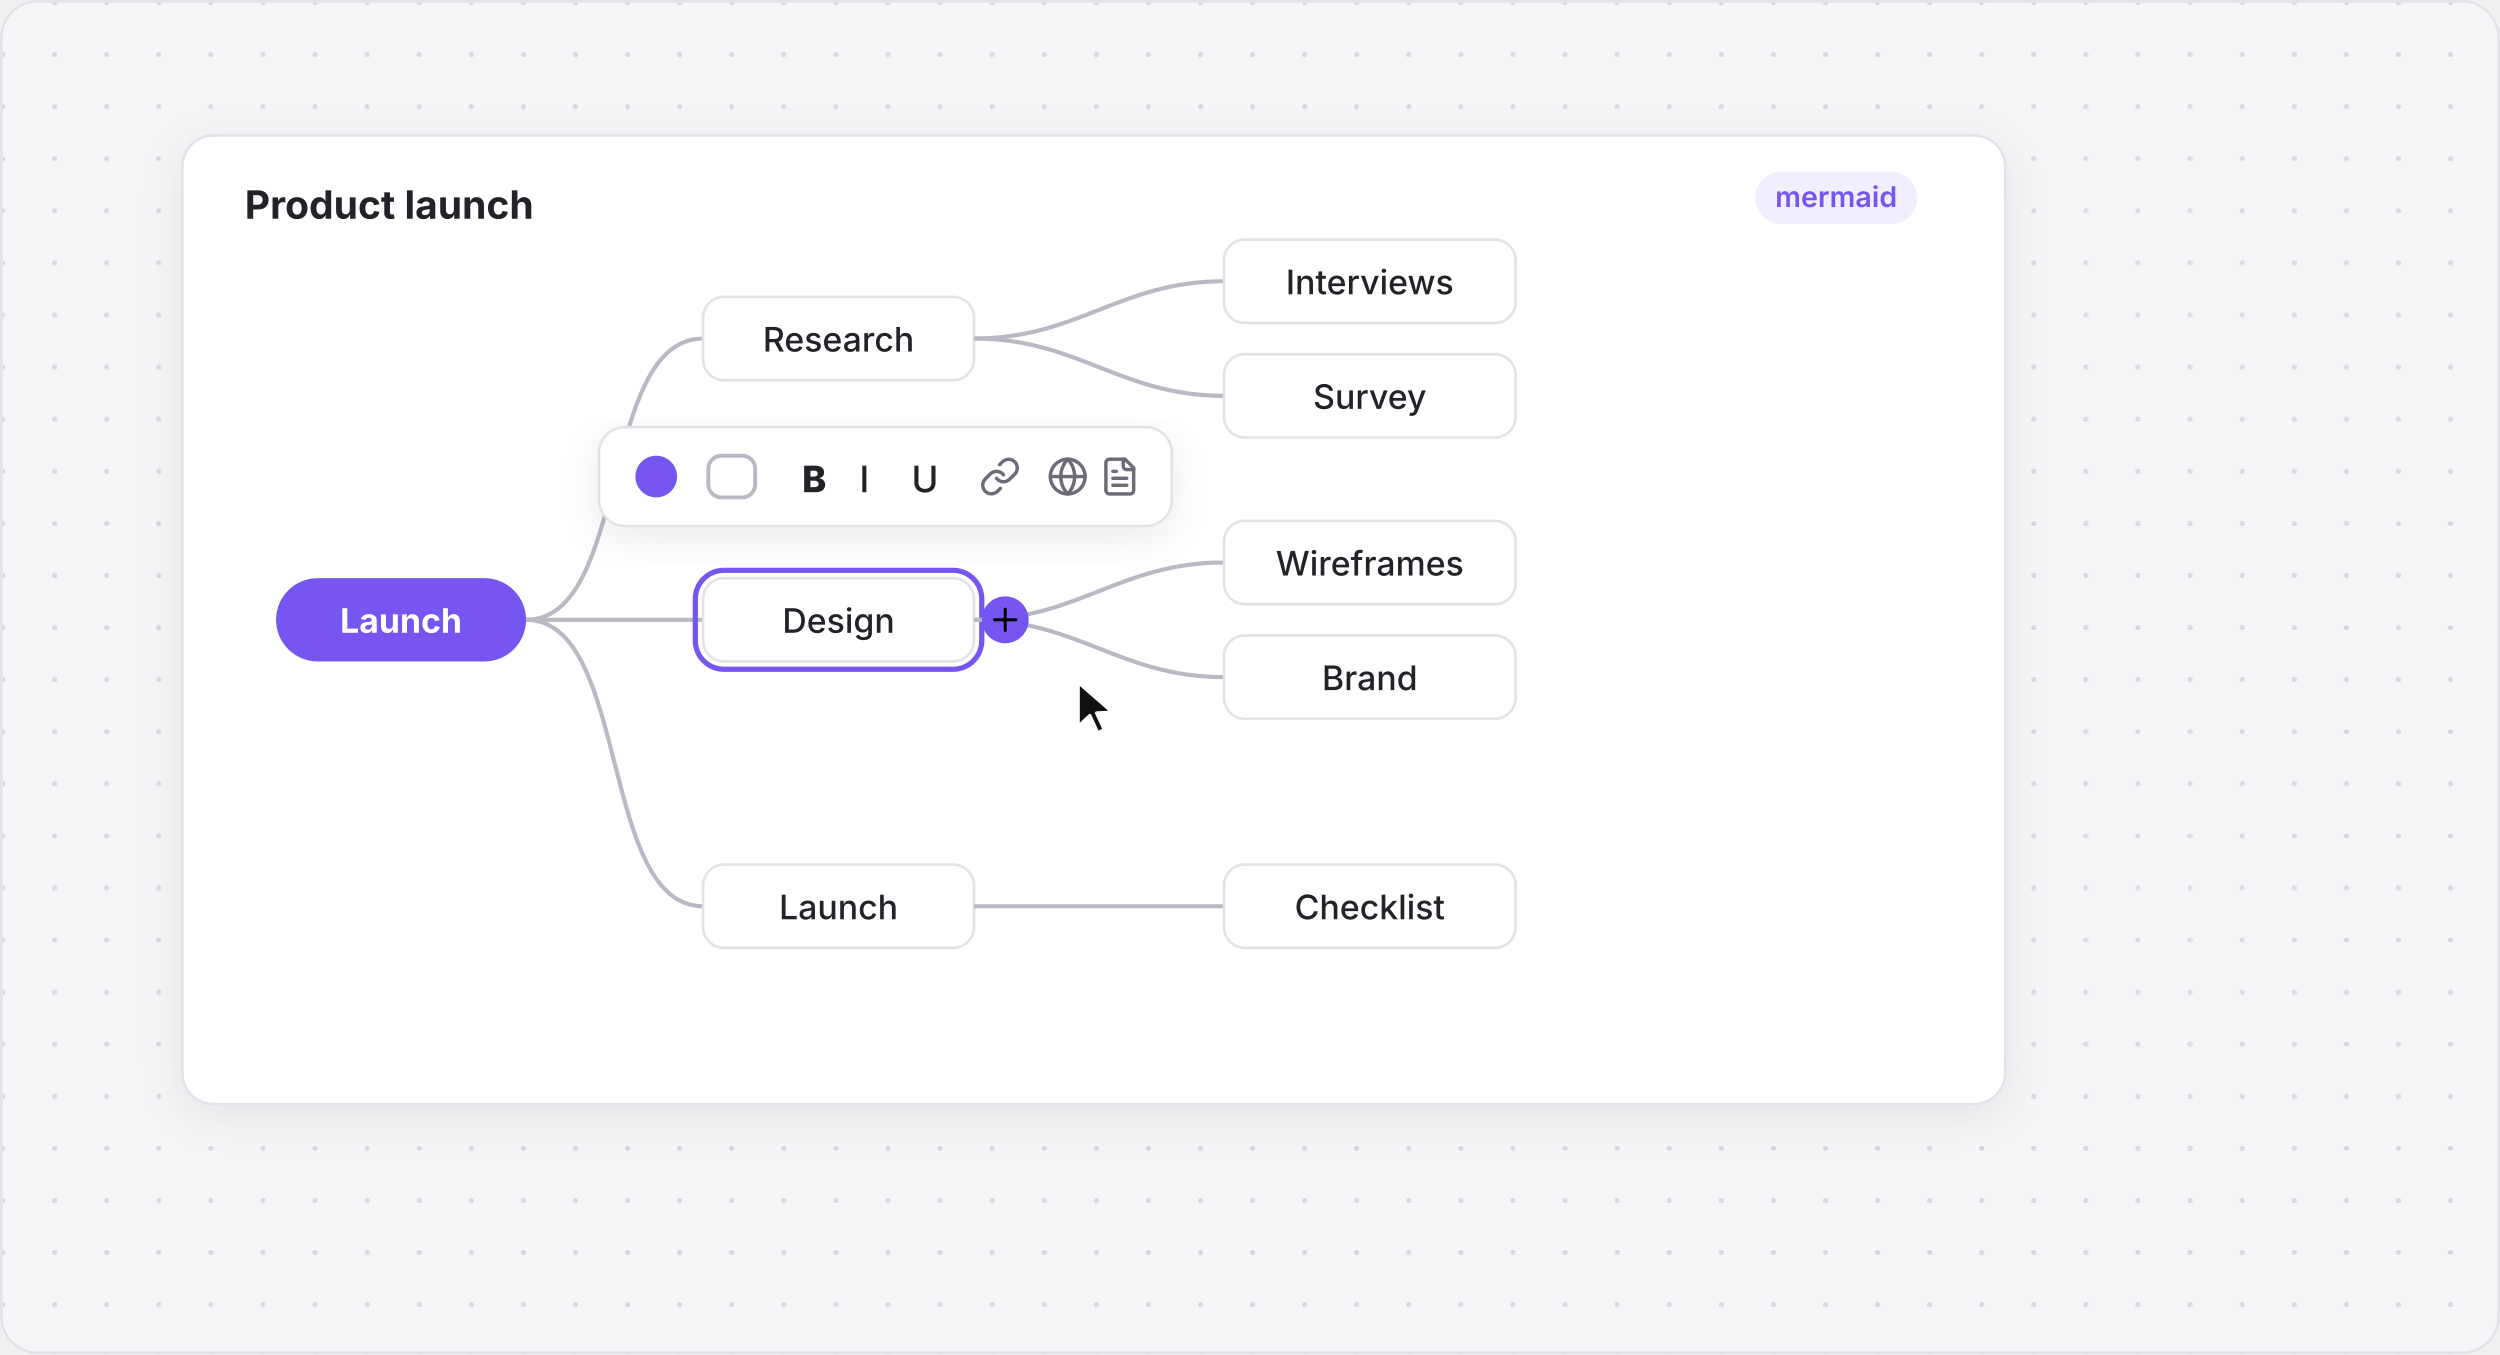
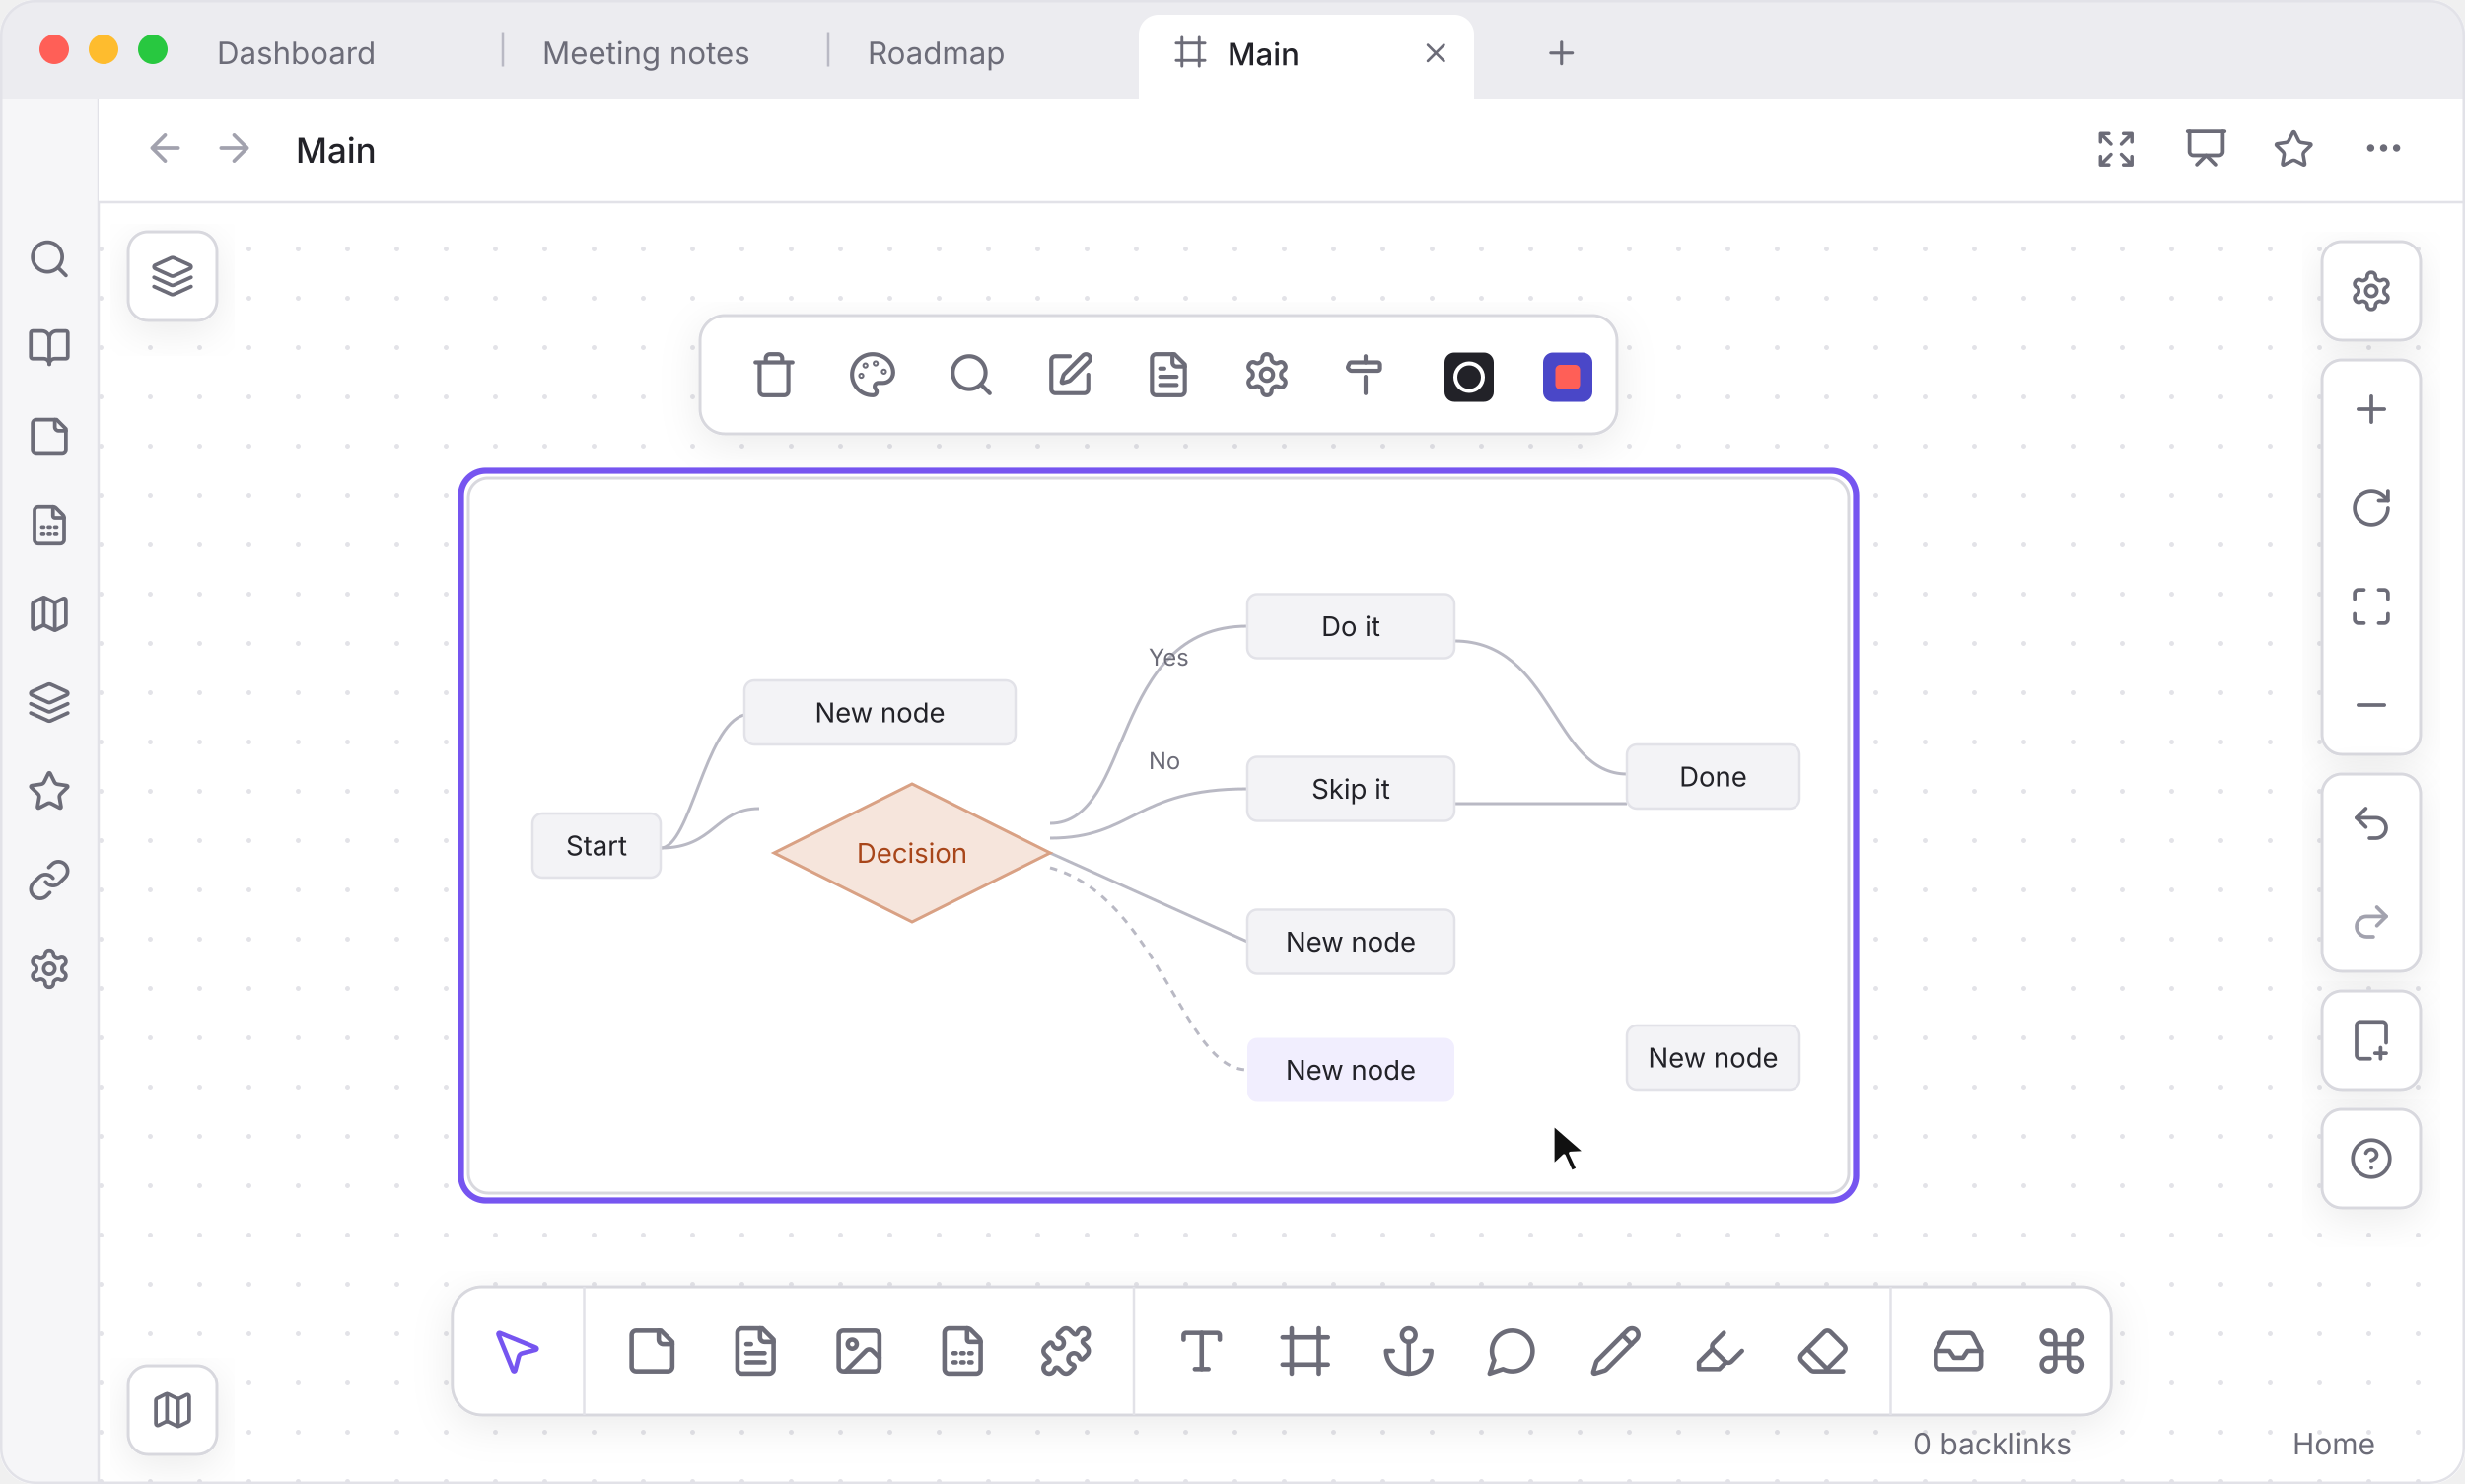
- <svg xmlns="http://www.w3.org/2000/svg" viewBox="0 0 960 520" width="960" height="520" role="img" aria-label="A mindmap diagram on the canvas, with a node picked and its toolbar">
+ <svg xmlns="http://www.w3.org/2000/svg" viewBox="0 0 1000 602" width="1000" height="602" role="img" aria-label="A flowchart diagram card selected on the canvas, with its toolbar">
  <style>
  text { font-family: -apple-system, BlinkMacSystemFont, "Segoe UI", Inter, Roboto, sans-serif; }
-   .bg { fill: #f6f6f8; } .dot { fill: #d6d6dd; }
-   .surface { fill: #ffffff; stroke: #e2e2e8; stroke-width: 1; }
+   .bg { fill: #ffffff; } .dot { fill: #e3e3e8; }
+   .surface { fill: #ffffff; stroke: #d8d8de; stroke-width: 1.2; }
  .surface-alt { fill: #f3f3f6; stroke: #e2e2e8; stroke-width: 1; }
  .fill-surface { fill: #ffffff; } .fill-alt { fill: #f3f3f6; } .fill-hover { fill: #ececf1; }
  .line { stroke: #e2e2e8; fill: none; } .line-strong { stroke: #b9b9c4; fill: none; }
  .t { fill: #222228; } .tm { fill: #6c6c78; } .tf { fill: #a2a2ae; }
  .bar-t { fill: #dcdce3; } .bar-f { fill: #ececf1; }
  .c { color: #222228; } .cm { color: #6c6c78; } .cf { color: #a2a2ae; } .ca { color: #7655f0; }
  .a { fill: #7655f0; } .as { stroke: #7655f0; fill: none; } .asoft { fill: #7655f0; fill-opacity: .1; }
  .on-a { fill: #ffffff; }
  .ink-red { stroke: #e93147; } .ink-green { stroke: #08b94e; }
  .hl-yellow { stroke: #f5c400; stroke-opacity: .38; }
  .shadow { flood-color: #1b1b30; flood-opacity: .08; }
  .gfill { fill: #ffffff; fill-opacity: .6; }
-   .o-fill { fill: #f6e5dc; stroke: #d9a184; stroke-width: 1.2; } .o-t { fill: #a8461a; }
-   .chrome { fill: #ececf0; } .ink-dark { stroke: #222228; }
+   .o-c { color: #a8461a; } .o-fill { fill: #f6e5dc; stroke: #d9a184; stroke-width: 1.2; } .o-t { fill: #a8461a; }
+   .chrome { fill: #ececf0; } .ribbon { fill: #f6f6f8; } .ink-dark { stroke: #222228; }
  @media (prefers-color-scheme: dark) {
-     .bg { fill: #1c1c1f; } .dot { fill: #38383e; }
+     .bg { fill: #1e1e1e; } .dot { fill: #333338; }
    .surface { fill: #26262a; stroke: #36363c; }
    .surface-alt { fill: #2d2d32; stroke: #36363c; }
    .fill-surface { fill: #26262a; } .fill-alt { fill: #2d2d32; } .fill-hover { fill: #34343a; }
    .line { stroke: #36363c; } .line-strong { stroke: #55555e; }
    .t { fill: #e4e4e9; } .tm { fill: #a0a0ab; } .tf { fill: #6d6d78; }
    .bar-t { fill: #3e3e45; } .bar-f { fill: #33333a; }
    .c { color: #e4e4e9; } .cm { color: #a0a0ab; } .cf { color: #6d6d78; } .ca { color: #9b83ff; }
    .a { fill: #8f76ff; } .as { stroke: #8f76ff; } .asoft { fill: #8f76ff; fill-opacity: .16; }
    .on-a { fill: #ffffff; }
    .hl-yellow { stroke-opacity: .3; }
    .shadow { flood-color: #000000; flood-opacity: .35; }
    .gfill { fill: #ffffff; fill-opacity: .025; }
-     .o-fill { fill: #3a2a22; stroke: #8a5235; } .o-t { fill: #f0a274; }
-     .chrome { fill: #161618; } .ink-dark { stroke: #e4e4e9; }
+     .o-fill { fill: #3a2a22; stroke: #8a5235; } .o-t { fill: #f0a274; } .o-c { color: #f0a274; }
+     .chrome { fill: #161618; } .ribbon { fill: #1a1a1c; } .ink-dark { stroke: #e4e4e9; }
  }
  .ic { fill: none; stroke: currentColor; stroke-width: 2; stroke-linecap: round; stroke-linejoin: round; }
</style>
  <defs>
+     <symbol id="i-pointer" viewBox="0 0 24 24" class="ic">
+       <path d="M4.037 4.688a.495.495 0 0 1 .651-.651l16 6.5a.5.5 0 0 1-.063.947l-6.124 1.58a2 2 0 0 0-1.438 1.435l-1.579 6.126a.5.5 0 0 1-.947.063z" />
+     </symbol>
+     <symbol id="i-card" viewBox="0 0 24 24" class="ic">
+       <path d="M16 3H5a2 2 0 0 0-2 2v14a2 2 0 0 0 2 2h14a2 2 0 0 0 2-2V8Z" />
+       <path d="M15 3v4a2 2 0 0 0 2 2h4" />
+     </symbol>
    <symbol id="i-note" viewBox="0 0 24 24" class="ic">
      <path d="M15 2H6a2 2 0 0 0-2 2v16a2 2 0 0 0 2 2h12a2 2 0 0 0 2-2V7Z" />
      <path d="M14 2v4a2 2 0 0 0 2 2h4" />
      <path d="M10 9H8" />
      <path d="M16 13H8" />
      <path d="M16 17H8" />
    </symbol>
-     <symbol id="i-globe" viewBox="0 0 24 24" class="ic">
-       <circle cx="12" cy="12" r="10" />
-       <path d="M12 2a14.5 14.5 0 0 0 0 20 14.5 14.5 0 0 0 0-20M2 12h20" />
+     <symbol id="i-media" viewBox="0 0 24 24" class="ic">
+       <rect x="3" y="3" width="18" height="18" rx="2" />
+       <circle cx="9" cy="9" r="2" />
+       <path d="m21 15-3.086-3.086a2 2 0 0 0-2.828 0L6 21" />
+     </symbol>
+     <symbol id="i-types" viewBox="0 0 24 24" class="ic">
+       <path d="M6 22a2 2 0 0 1-2-2V4a2 2 0 0 1 2-2h8a2.4 2.4 0 0 1 1.7.7l3.6 3.6A2.4 2.4 0 0 1 20 8v12a2 2 0 0 1-2 2Z" />
+       <path d="M14 2v5a1 1 0 0 0 1 1h5" />
+       <path d="M9 13H8M9 17H8M12.5 13h-1M12.5 17h-1M16 13h-1M16 17h-1" />
+     </symbol>
+     <symbol id="i-text" viewBox="0 0 24 24" class="ic">
+       <path d="M12 4v16" />
+       <path d="M4 7V5a1 1 0 0 1 1-1h14a1 1 0 0 1 1 1v2" />
+       <path d="M9 20h6" />
+     </symbol>
+     <symbol id="i-group" viewBox="0 0 24 24" class="ic">
+       <path d="M22 6H2M22 18H2M6 2v20M18 2v20" />
+     </symbol>
+     <symbol id="i-anchor" viewBox="0 0 24 24" class="ic">
+       <path d="M12 22V8" />
+       <path d="M5 12H2a10 10 0 0 0 20 0h-3" />
+       <circle cx="12" cy="5" r="3" />
+     </symbol>
+     <symbol id="i-marker" viewBox="0 0 24 24" class="ic">
+       <path d="M21.174 6.812a1 1 0 0 0-3.986-3.987L3.842 16.174a2 2 0 0 0-.5.83l-1.321 4.352a.5.5 0 0 0 .623.622l4.353-1.32a2 2 0 0 0 .83-.497z" />
+       <path d="m15 5 4 4" />
+     </symbol>
+     <symbol id="i-highlighter" viewBox="0 0 24 24" class="ic">
+       <path d="m9 11-6 6v3h9l3-3" />
+       <path d="m22 12-4.6 4.6a2 2 0 0 1-2.8 0l-5.2-5.2a2 2 0 0 1 0-2.8L14 4" />
+     </symbol>
+     <symbol id="i-eraser" viewBox="0 0 24 24" class="ic">
+       <path d="M21 21H8a2 2 0 0 1-1.42-.587l-3.994-3.999a2 2 0 0 1 0-2.828l10-10a2 2 0 0 1 2.828 0l5.999 6a2 2 0 0 1 0 2.828L12.834 21" />
+       <path d="m5.082 11.09 8.828 8.828" />
+     </symbol>
+     <symbol id="i-present" viewBox="0 0 24 24" class="ic">
+       <path d="M2 3h20" />
+       <path d="M21 3v11a2 2 0 0 1-2 2H5a2 2 0 0 1-2-2V3" />
+       <path d="m7 21 5-5 5 5" />
+     </symbol>
+     <symbol id="i-panel" viewBox="0 0 24 24" class="ic">
+       <path d="M11.35 22H6a2 2 0 0 1-2-2V4a2 2 0 0 1 2-2h12a2 2 0 0 1 2 2v9.35" />
+       <path d="M14 19h6M17 16v6" />
+     </symbol>
+     <symbol id="i-x" viewBox="0 0 24 24" class="ic">
+       <path d="M18 6 6 18M6 6l12 12" />
+     </symbol>
+     <symbol id="i-search" viewBox="0 0 24 24" class="ic">
+       <circle cx="11" cy="11" r="8" />
+       <path d="m21 21-4.3-4.3" />
    </symbol>
    <symbol id="i-plus" viewBox="0 0 24 24" class="ic">
      <path d="M5 12h14M12 5v14" />
+     </symbol>
+     <symbol id="i-minus" viewBox="0 0 24 24" class="ic">
+       <path d="M5 12h14" />
+     </symbol>
+     <symbol id="i-help" viewBox="0 0 24 24" class="ic">
+       <circle cx="12" cy="12" r="10" />
+       <path d="M9.09 9a3 3 0 0 1 5.83 1c0 2-3 3-3 3M12 17h.01" />
+     </symbol>
+     <symbol id="i-more" viewBox="0 0 24 24" class="ic">
+       <circle cx="12" cy="12" r="1" />
+       <circle cx="19" cy="12" r="1" />
+       <circle cx="5" cy="12" r="1" />
+     </symbol>
+     <symbol id="i-settings" viewBox="0 0 24 24" class="ic">
+       <path d="M12.22 2h-.44a2 2 0 0 0-2 2v.18a2 2 0 0 1-1 1.73l-.43.25a2 2 0 0 1-2 0l-.15-.08a2 2 0 0 0-2.73.73l-.22.38a2 2 0 0 0 .73 2.73l.15.1a2 2 0 0 1 1 1.72v.51a2 2 0 0 1-1 1.74l-.15.09a2 2 0 0 0-.73 2.73l.22.38a2 2 0 0 0 2.73.73l.15-.08a2 2 0 0 1 2 0l.43.25a2 2 0 0 1 1 1.73V20a2 2 0 0 0 2 2h.44a2 2 0 0 0 2-2v-.18a2 2 0 0 1 1-1.73l.43-.25a2 2 0 0 1 2 0l.15.08a2 2 0 0 0 2.73-.73l.22-.39a2 2 0 0 0-.73-2.73l-.15-.08a2 2 0 0 1-1-1.74v-.5a2 2 0 0 1 1-1.74l.15-.09a2 2 0 0 0 .73-2.73l-.22-.38a2 2 0 0 0-2.73-.73l-.15.08a2 2 0 0 1-2 0l-.43-.25a2 2 0 0 1-1-1.73V4a2 2 0 0 0-2-2z" />
+       <circle cx="12" cy="12" r="3" />
+     </symbol>
+     <symbol id="i-reset" viewBox="0 0 24 24" class="ic">
+       <path d="M21 12a9 9 0 1 1-9-9c2.52 0 4.93 1 6.74 2.74L21 8" />
+       <path d="M21 3v5h-5" />
+     </symbol>
+     <symbol id="i-fit" viewBox="0 0 24 24" class="ic">
+       <path d="M8 3H5a2 2 0 0 0-2 2v3M21 8V5a2 2 0 0 0-2-2h-3M3 16v3a2 2 0 0 0 2 2h3M16 21h3a2 2 0 0 0 2-2v-3" />
+     </symbol>
+     <symbol id="i-undo" viewBox="0 0 24 24" class="ic">
+       <path d="M9 14 4 9l5-5" />
+       <path d="M4 9h10.5a5.5 5.5 0 0 1 0 11H11" />
+     </symbol>
+     <symbol id="i-redo" viewBox="0 0 24 24" class="ic">
+       <path d="m15 14 5-5-5-5" />
+       <path d="M20 9H9.5a5.5 5.5 0 0 0 0 11H13" />
+     </symbol>
+     <symbol id="i-layers" viewBox="0 0 24 24" class="ic">
+       <path d="M12.83 2.18a2 2 0 0 0-1.66 0L2.6 6.08a1 1 0 0 0 0 1.83l8.58 3.91a2 2 0 0 0 1.66 0l8.58-3.9a1 1 0 0 0 0-1.83Z" />
+       <path d="m22 17.65-9.17 4.16a2 2 0 0 1-1.66 0L2 17.65" />
+       <path d="m22 12.65-9.17 4.16a2 2 0 0 1-1.66 0L2 12.65" />
+     </symbol>
+     <symbol id="i-map" viewBox="0 0 24 24" class="ic">
+       <path d="M14.106 5.553a2 2 0 0 0 1.788 0l3.659-1.83A1 1 0 0 1 21 4.619v12.764a1 1 0 0 1-.553.894l-4.553 2.277a2 2 0 0 1-1.788 0l-4.212-2.106a2 2 0 0 0-1.788 0l-3.659 1.83A1 1 0 0 1 3 19.381V6.618a1 1 0 0 1 .553-.894l4.553-2.277a2 2 0 0 1 1.788 0z" />
+       <path d="M15 5.764v15M9 3.236v15" />
+     </symbol>
+     <symbol id="i-book" viewBox="0 0 24 24" class="ic">
+       <path d="M12 7v14" />
+       <path d="M3 18a1 1 0 0 1-1-1V4a1 1 0 0 1 1-1h5a4 4 0 0 1 4 4 4 4 0 0 1 4-4h5a1 1 0 0 1 1 1v13a1 1 0 0 1-1 1h-6a3 3 0 0 0-3 3 3 3 0 0 0-3-3z" />
+     </symbol>
+     <symbol id="i-back" viewBox="0 0 24 24" class="ic">
+       <path d="m12 19-7-7 7-7M19 12H5" />
+     </symbol>
+     <symbol id="i-fwd" viewBox="0 0 24 24" class="ic">
+       <path d="M5 12h14M12 5l7 7-7 7" />
+     </symbol>
+     <symbol id="i-comment" viewBox="0 0 24 24" class="ic">
+       <path d="M7.9 20A9 9 0 1 0 4 16.1L2 22Z" />
+     </symbol>
+     <symbol id="i-tray" viewBox="0 0 24 24" class="ic">
+       <path d="M22 12h-6l-2 3h-4l-2-3H2" />
+       <path d="M5.45 5.11 2 12v6a2 2 0 0 0 2 2h16a2 2 0 0 0 2-2v-6l-3.45-6.89A2 2 0 0 0 16.76 4H7.24a2 2 0 0 0-1.79 1.11z" />
+     </symbol>
+     <symbol id="i-command" viewBox="0 0 24 24" class="ic">
+       <path d="M15 6v12a3 3 0 1 0 3-3H6a3 3 0 1 0 3 3V6a3 3 0 1 0-3 3h12a3 3 0 1 0-3-3" />
+     </symbol>
+     <symbol id="i-puzzle" viewBox="0 0 24 24" class="ic">
+       <path d="M15.39 4.39a1 1 0 0 0 1.68-.474 2.5 2.5 0 1 1 3.014 3.015 1 1 0 0 0-.474 1.68l1.683 1.682a2.414 2.414 0 0 1 0 3.414L19.61 15.39a1 1 0 0 1-1.68-.474 2.5 2.5 0 1 0-3.014 3.015 1 1 0 0 1 .474 1.68l-1.683 1.682a2.414 2.414 0 0 1-3.414 0L8.61 19.61a1 1 0 0 0-1.68.474 2.5 2.5 0 1 1-3.014-3.015 1 1 0 0 0 .474-1.68l-1.683-1.682a2.414 2.414 0 0 1 0-3.414L4.39 8.61a1 1 0 0 1 1.68.474 2.5 2.5 0 1 0 3.014-3.015 1 1 0 0 1-.474-1.68l1.683-1.682a2.414 2.414 0 0 1 3.414 0z" />
    </symbol>
    <symbol id="i-link" viewBox="0 0 24 24" class="ic">
      <path d="M10 13a5 5 0 0 0 7.54.54l3-3a5 5 0 0 0-7.07-7.07l-1.72 1.71" />
      <path d="M14 11a5 5 0 0 0-7.54-.54l-3 3a5 5 0 0 0 7.07 7.07l1.71-1.71" />
+     </symbol>
+     <symbol id="i-star" viewBox="0 0 24 24" class="ic">
+       <path d="M11.525 2.295a.53.53 0 0 1 .95 0l2.31 4.679a2.123 2.123 0 0 0 1.595 1.16l5.166.756a.53.53 0 0 1 .294.904l-3.736 3.638a2.123 2.123 0 0 0-.611 1.878l.882 5.14a.53.53 0 0 1-.771.56l-4.618-2.428a2.122 2.122 0 0 0-1.973 0L6.396 21.01a.53.53 0 0 1-.77-.56l.881-5.139a2.122 2.122 0 0 0-.611-1.879L2.16 9.795a.53.53 0 0 1 .294-.906l5.165-.755a2.122 2.122 0 0 0 1.597-1.16z" />
+     </symbol>
+     <symbol id="i-trash" viewBox="0 0 24 24" class="ic">
+       <path d="M3 6h18M19 6v14a2 2 0 0 1-2 2H7a2 2 0 0 1-2-2V6M8 6V4a2 2 0 0 1 2-2h4a2 2 0 0 1 2 2v2" />
+     </symbol>
+     <symbol id="i-palette" viewBox="0 0 24 24" class="ic">
+       <path d="M12 22a1 1 0 0 1 0-20 10 9 0 0 1 10 9 5 5 0 0 1-5 5h-2.25a1.75 1.75 0 0 0-1.4 2.8l.3.4a1.75 1.75 0 0 1-1.4 2.8z" />
+       <circle cx="13.5" cy="6.5" r=".5" />
+       <circle cx="17.5" cy="10.5" r=".5" />
+       <circle cx="6.5" cy="12.5" r=".5" />
+       <circle cx="8.5" cy="7.5" r=".5" />
+     </symbol>
+     <symbol id="i-edit" viewBox="0 0 24 24" class="ic">
+       <path d="M12 3H5a2 2 0 0 0-2 2v14a2 2 0 0 0 2 2h14a2 2 0 0 0 2-2v-7" />
+       <path d="M18.375 2.625a1 1 0 0 1 3 3l-9.013 9.014a2 2 0 0 1-.853.505l-2.873.84a.5.5 0 0 1-.62-.62l.84-2.873a2 2 0 0 1 .506-.852z" />
+     </symbol>
+     <symbol id="i-signpost" viewBox="0 0 24 24" class="ic">
+       <path d="M12 13v8M12 3v3" />
+       <path d="M18 6H5a1 1 0 0 0-.92.6l-.6 1.4a1 1 0 0 0 .2 1.1l.7.7a1 1 0 0 0 .7.3H18a1 1 0 0 0 1-1V7a1 1 0 0 0-1-1z" />
+     </symbol>
+     <symbol id="i-expand" viewBox="0 0 24 24" class="ic">
+       <path d="m21 21-6-6m6 6v-4.8m0 4.8h-4.8" />
+       <path d="M3 16.2V21m0 0h4.8M3 21l6-6" />
+       <path d="M21 7.8V3m0 0h-4.8M21 3l-6 6" />
+       <path d="M3 7.8V3m0 0h4.8M3 3l6 6" />
    </symbol>
    <pattern id="dots" width="20" height="20" patternUnits="userSpaceOnUse">
      <circle cx="1" cy="1" r="1" class="dot" />
    </pattern>
    <filter id="sh" x="-20%" y="-20%" width="140%" height="160%">
      <feDropShadow dx="0" dy="4" stdDeviation="8" class="shadow" />
    </filter>
    <linearGradient id="sky" x1="0" y1="0" x2="0" y2="1">
      <stop offset="0" stop-color="#b9c7ff" />
      <stop offset="1" stop-color="#e9d8ff" />
    </linearGradient>
    <linearGradient id="dusk" x1="0" y1="0" x2="1" y2="1">
      <stop offset="0" stop-color="#ffd1b3" />
      <stop offset="1" stop-color="#f6a8c4" />
    </linearGradient>
    <clipPath id="frame">
-       <rect width="960" height="520" rx="14" />
+       <rect width="1000" height="602" rx="14" />
    </clipPath>
  </defs>
  <g clip-path="url(#frame)">
-     <rect width="960" height="520" class="bg" />
-     <rect width="960" height="520" fill="url(#dots)" />
-     <rect x="70" y="52" width="700" height="372" rx="12" class="surface" filter="url(#sh)" />
-     <text x="94" y="84" font-size="15" font-weight="700" text-anchor="start" class="t">Product launch</text>
-     <rect x="674" y="66" width="62.2" height="20" rx="10" class="asoft" />
-     <text x="705.1" y="79.5" font-size="11" font-weight="600" text-anchor="middle" class="a">mermaid</text>
-     <rect x="106" y="222" width="96" height="32" rx="16" class="a" />
-     <text x="154" y="243" font-size="13" font-weight="650" text-anchor="middle" class="on-a">Launch</text>
-     <path d="M202 238 C 242 238, 230 130, 270 130" class="line-strong" stroke-width="1.6" fill="none" />
-     <rect x="270" y="114" width="104" height="32" rx="8" class="surface" />
-     <text x="322" y="135" font-size="13" font-weight="500" text-anchor="middle" class="t">Research</text>
-     <path d="M374 130 C 414 130, 430 108, 470 108" class="line-strong" stroke-width="1.6" fill="none" />
-     <rect x="470" y="92" width="112" height="32" rx="8" class="surface" />
-     <text x="526" y="113" font-size="13" font-weight="500" text-anchor="middle" class="t">Interviews</text>
-     <path d="M374 130 C 414 130, 430 152, 470 152" class="line-strong" stroke-width="1.6" fill="none" />
-     <rect x="470" y="136" width="112" height="32" rx="8" class="surface" />
-     <text x="526" y="157" font-size="13" font-weight="500" text-anchor="middle" class="t">Survey</text>
-     <path d="M202 238 C 242 238, 230 238, 270 238" class="line-strong" stroke-width="1.6" fill="none" />
-     <rect x="270" y="222" width="104" height="32" rx="8" class="surface" />
-     <rect x="267" y="219" width="110" height="38" rx="11" class="as" stroke-width="2" />
-     <text x="322" y="243" font-size="13" font-weight="500" text-anchor="middle" class="t">Design</text>
-     <path d="M374 238 C 414 238, 430 216, 470 216" class="line-strong" stroke-width="1.6" fill="none" />
-     <rect x="470" y="200" width="112" height="32" rx="8" class="surface" />
-     <text x="526" y="221" font-size="13" font-weight="500" text-anchor="middle" class="t">Wireframes</text>
-     <path d="M374 238 C 414 238, 430 260, 470 260" class="line-strong" stroke-width="1.6" fill="none" />
-     <rect x="470" y="244" width="112" height="32" rx="8" class="surface" />
-     <text x="526" y="265" font-size="13" font-weight="500" text-anchor="middle" class="t">Brand</text>
-     <path d="M202 238 C 242 238, 230 348, 270 348" class="line-strong" stroke-width="1.6" fill="none" />
-     <rect x="270" y="332" width="104" height="32" rx="8" class="surface" />
-     <text x="322" y="353" font-size="13" font-weight="500" text-anchor="middle" class="t">Launch</text>
-     <path d="M374 348 C 414 348, 430 348, 470 348" class="line-strong" stroke-width="1.6" fill="none" />
-     <rect x="470" y="332" width="112" height="32" rx="8" class="surface" />
-     <text x="526" y="353" font-size="13" font-weight="500" text-anchor="middle" class="t">Checklist</text>
-     <circle cx="386" cy="238" r="9" class="a" />
-     <use href="#i-plus" x="379" y="231" width="14" height="14" class="on-a" />
-     <rect x="230" y="164" width="220" height="38" rx="10" class="surface" filter="url(#sh)" />
-     <circle cx="252" cy="183" r="8" class="a" />
-     <rect x="272" y="175" width="18" height="16" rx="5" class="line-strong" fill="none" stroke-width="1.5" />
-     <text x="308" y="189" font-size="14" font-weight="800" text-anchor="start" class="t">B</text>
-     <text x="330" y="189" font-size="14" font-weight="500" text-anchor="start" class="t">I</text>
-     <text x="350" y="189" font-size="14" font-weight="500" text-anchor="start" class="t">U</text>
-     <use href="#i-link" x="376" y="175" width="16" height="16" class="cm" />
-     <use href="#i-globe" x="402" y="175" width="16" height="16" class="cm" />
-     <use href="#i-note" x="422" y="175" width="16" height="16" class="cm" />
-     <path d="M414 262l0 17l4.5-4.2l3 6.6l2.6-1.2l-3-6.4l6.1-.3z" fill="#111" stroke="#fff" stroke-width="1.3" stroke-linejoin="round" />
+     <rect width="1000" height="602" class="bg" />
+     <rect width="1000" height="602" fill="url(#dots)" />
+     <g transform="translate(40,82)">
+       <rect x="244" y="46" width="372" height="48" rx="10" class="surface" filter="url(#sh)" />
+       <use href="#i-trash" x="264" y="60" width="20" height="20" class="cm" />
+       <use href="#i-palette" x="304" y="60" width="20" height="20" class="cm" />
+       <use href="#i-search" x="344" y="60" width="20" height="20" class="cm" />
+       <use href="#i-edit" x="384" y="60" width="20" height="20" class="cm" />
+       <use href="#i-note" x="424" y="60" width="20" height="20" class="cm" />
+       <use href="#i-settings" x="464" y="60" width="20" height="20" class="cm" />
+       <use href="#i-signpost" x="504" y="60" width="20" height="20" class="cm" />
+       <rect x="546" y="61" width="20" height="20" rx="4" fill="#222228" />
+       <circle cx="556" cy="71" r="5.6" fill="none" stroke="#fff" stroke-width="1.6" />
+       <rect x="586" y="61" width="20" height="20" rx="4" fill="#4a47c8" />
+       <rect x="591" y="66" width="10" height="10" rx="2" fill="#ff5f57" />
+       <rect x="150" y="112" width="560" height="290" rx="8" class="surface" />
+       <rect x="147" y="109" width="566" height="296" rx="10" class="as" stroke-width="2.5" />
+       <path d="M228 262 C 250 262, 250 246, 268 246" class="line-strong" stroke-width="1.2" fill="none" />
+       <path d="M228 262 C 240 262, 246 212, 262 208" class="line-strong" stroke-width="1.2" fill="none" />
+       <path d="M386 252 C 420 252, 410 172, 466 172" class="line-strong" stroke-width="1.2" fill="none" />
+       <path d="M386 258 C 420 258, 420 238, 466 238" class="line-strong" stroke-width="1.2" fill="none" />
+       <path d="M386 264 L 466 300" class="line-strong" stroke-width="1.2" fill="none" />
+       <path d="M386 270 C 430 282, 440 352, 466 352" class="line-strong" stroke-width="1.2" fill="none" stroke-dasharray="3 3" />
+       <path d="M550 178 C 590 178, 590 232, 620 232" class="line-strong" stroke-width="1.2" fill="none" />
+       <path d="M550 244 L 620 244" class="line-strong" stroke-width="1.2" fill="none" />
+       <rect x="176" y="248" width="52" height="26" rx="4" class="surface-alt" />
+       <text x="202" y="265" font-size="11" font-weight="400" text-anchor="middle" class="t">Start</text>
+       <rect x="262" y="194" width="110" height="26" rx="4" class="surface-alt" />
+       <text x="317" y="211" font-size="11" font-weight="400" text-anchor="middle" class="t">New node</text>
+       <path d="M330 236L386 264L330 292L274 264Z" class="o-fill" />
+       <text x="330" y="268" font-size="11" font-weight="400" text-anchor="middle" class="o-t">Decision</text>
+       <text x="426" y="188" font-size="9.5" font-weight="400" text-anchor="start" class="tm">Yes</text>
+       <text x="426" y="230" font-size="9.5" font-weight="400" text-anchor="start" class="tm">No</text>
+       <rect x="466" y="159" width="84" height="26" rx="4" class="surface-alt" />
+       <text x="508" y="176" font-size="11" font-weight="400" text-anchor="middle" class="t">Do it</text>
+       <rect x="466" y="225" width="84" height="26" rx="4" class="surface-alt" />
+       <text x="508" y="242" font-size="11" font-weight="400" text-anchor="middle" class="t">Skip it</text>
+       <rect x="466" y="287" width="84" height="26" rx="4" class="surface-alt" />
+       <text x="508" y="304" font-size="11" font-weight="400" text-anchor="middle" class="t">New node</text>
+       <rect x="466" y="339" width="84" height="26" rx="4" class="asoft" />
+       <text x="508" y="356" font-size="11" font-weight="400" text-anchor="middle" class="t">New node</text>
+       <rect x="620" y="220" width="70" height="26" rx="4" class="surface-alt" />
+       <text x="655" y="237" font-size="11" font-weight="400" text-anchor="middle" class="t">Done</text>
+       <rect x="620" y="334" width="70" height="26" rx="4" class="surface-alt" />
+       <text x="655" y="351" font-size="11" font-weight="400" text-anchor="middle" class="t">New node</text>
+       <path d="M590 374l0 17l4.5-4.2l3 6.6l2.6-1.2l-3-6.4l6.1-.3z" fill="#111" stroke="#fff" stroke-width="1.3" stroke-linejoin="round" />
+       <rect x="902" y="16" width="40" height="40" rx="8" class="surface" filter="url(#sh)" />
+       <use href="#i-settings" x="913" y="27" width="18" height="18" class="cm" />
+       <rect x="902" y="64" width="40" height="160" rx="8" class="surface" filter="url(#sh)" />
+       <use href="#i-plus" x="913" y="75" width="18" height="18" class="cm" />
+       <use href="#i-reset" x="913" y="115" width="18" height="18" class="cm" />
+       <use href="#i-fit" x="913" y="155" width="18" height="18" class="cm" />
+       <use href="#i-minus" x="913" y="195" width="18" height="18" class="cm" />
+       <rect x="902" y="232" width="40" height="80" rx="8" class="surface" filter="url(#sh)" />
+       <use href="#i-undo" x="913" y="243" width="18" height="18" class="cm" />
+       <use href="#i-redo" x="913" y="283" width="18" height="18" class="cf" />
+       <rect x="902" y="320" width="40" height="40" rx="8" class="surface" filter="url(#sh)" />
+       <use href="#i-panel" x="913" y="331" width="18" height="18" class="cm" />
+       <rect x="902" y="368" width="40" height="40" rx="8" class="surface" filter="url(#sh)" />
+       <use href="#i-help" x="913" y="379" width="18" height="18" class="cm" />
+       <rect x="12" y="12" width="36" height="36" rx="8" class="surface" filter="url(#sh)" />
+       <use href="#i-layers" x="21" y="21" width="18" height="18" class="cm" />
+       <rect x="12" y="472" width="36" height="36" rx="8" class="surface" filter="url(#sh)" />
+       <use href="#i-map" x="21" y="481" width="18" height="18" class="cm" />
+       <text x="736" y="508" font-size="12" font-weight="400" text-anchor="start" class="tm">0 backlinks</text>
+       <text x="890" y="508" font-size="12" font-weight="400" text-anchor="start" class="tm">Home</text>
+       <rect x="143.5" y="440" width="673" height="52" rx="12" class="surface" filter="url(#sh)" />
+       <use href="#i-pointer" x="158.5" y="455" width="22" height="22" class="ca" />
+       <line x1="197" y1="440" x2="197" y2="492" class="line" stroke-width="1" />
+       <use href="#i-card" x="213.5" y="455" width="22" height="22" class="cm" />
+       <use href="#i-note" x="255.5" y="455" width="22" height="22" class="cm" />
+       <use href="#i-media" x="297.5" y="455" width="22" height="22" class="cm" />
+       <use href="#i-types" x="339.5" y="455" width="22" height="22" class="cm" />
+       <use href="#i-puzzle" x="381.5" y="455" width="22" height="22" class="cm" />
+       <line x1="420" y1="440" x2="420" y2="492" class="line" stroke-width="1" />
+       <use href="#i-text" x="436.5" y="455" width="22" height="22" class="cm" />
+       <use href="#i-group" x="478.5" y="455" width="22" height="22" class="cm" />
+       <use href="#i-anchor" x="520.5" y="455" width="22" height="22" class="cm" />
+       <use href="#i-comment" x="562.5" y="455" width="22" height="22" class="cm" />
+       <use href="#i-marker" x="604.5" y="455" width="22" height="22" class="cm" />
+       <use href="#i-highlighter" x="646.5" y="455" width="22" height="22" class="cm" />
+       <use href="#i-eraser" x="688.5" y="455" width="22" height="22" class="cm" />
+       <line x1="727" y1="440" x2="727" y2="492" class="line" stroke-width="1" />
+       <use href="#i-tray" x="743.5" y="455" width="22" height="22" class="cm" />
+       <use href="#i-command" x="785.5" y="455" width="22" height="22" class="cm" />
+     </g>
+     <rect width="1000" height="40" class="chrome" />
+     <circle cx="22" cy="20" r="6" fill="#ff5f57" />
+     <circle cx="42" cy="20" r="6" fill="#febc2e" />
+     <circle cx="62" cy="20" r="6" fill="#28c840" />
+     <text x="88" y="26" font-size="12.5" font-weight="400" text-anchor="start" class="tm">Dashboard</text>
+     <text x="220" y="26" font-size="12.5" font-weight="400" text-anchor="start" class="tm">Meeting notes</text>
+     <line x1="204" y1="13" x2="204" y2="27" class="line-strong" />
+     <text x="352" y="26" font-size="12.5" font-weight="400" text-anchor="start" class="tm">Roadmap</text>
+     <line x1="336" y1="13" x2="336" y2="27" class="line-strong" />
+     <path d="M462 40v-26a8 8 0 0 1 8-8h120a8 8 0 0 1 8 8v26z" class="fill-surface" />
+     <use href="#i-group" x="476" y="14" width="14" height="14" class="cm" />
+     <text x="498" y="26.5" font-size="12.5" font-weight="500" text-anchor="start" class="t">Main</text>
+     <use href="#i-x" x="576" y="15" width="13" height="13" class="cm" />
+     <use href="#i-plus" x="626" y="14" width="15" height="15" class="cm" />
+     <rect y="40" width="40" height="562" class="ribbon" />
+     <line x1="40" y1="40" x2="40" y2="602" class="line" />
+     <use href="#i-search" x="11" y="96" width="18" height="18" class="cm" />
+     <use href="#i-book" x="11" y="132" width="18" height="18" class="cm" />
+     <use href="#i-card" x="11" y="168" width="18" height="18" class="cm" />
+     <use href="#i-types" x="11" y="204" width="18" height="18" class="cm" />
+     <use href="#i-map" x="11" y="240" width="18" height="18" class="cm" />
+     <use href="#i-layers" x="11" y="276" width="18" height="18" class="cm" />
+     <use href="#i-star" x="11" y="312" width="18" height="18" class="cm" />
+     <use href="#i-link" x="11" y="348" width="18" height="18" class="cm" />
+     <use href="#i-settings" x="11" y="384" width="18" height="18" class="cm" />
+     <rect x="40" y="40" width="960" height="42" class="fill-surface" />
+     <line x1="40" y1="82" x2="1000" y2="82" class="line" />
+     <use href="#i-back" x="58" y="51" width="18" height="18" class="cf" />
+     <use href="#i-fwd" x="86" y="51" width="18" height="18" class="cf" />
+     <text x="120" y="66" font-size="14" font-weight="500" text-anchor="start" class="t">Main</text>
+     <use href="#i-expand" x="850" y="52" width="17" height="17" class="cm" />
+     <use href="#i-present" x="886" y="51" width="18" height="18" class="cm" />
+     <use href="#i-star" x="922" y="52" width="17" height="17" class="cm" />
+     <use href="#i-more" x="958" y="51" width="18" height="18" class="cm" />
  </g>
-   <rect x=".5" y=".5" width="959" height="519" rx="14" class="line" />
+   <rect x=".5" y=".5" width="999" height="601" rx="14" class="line" />
</svg>
